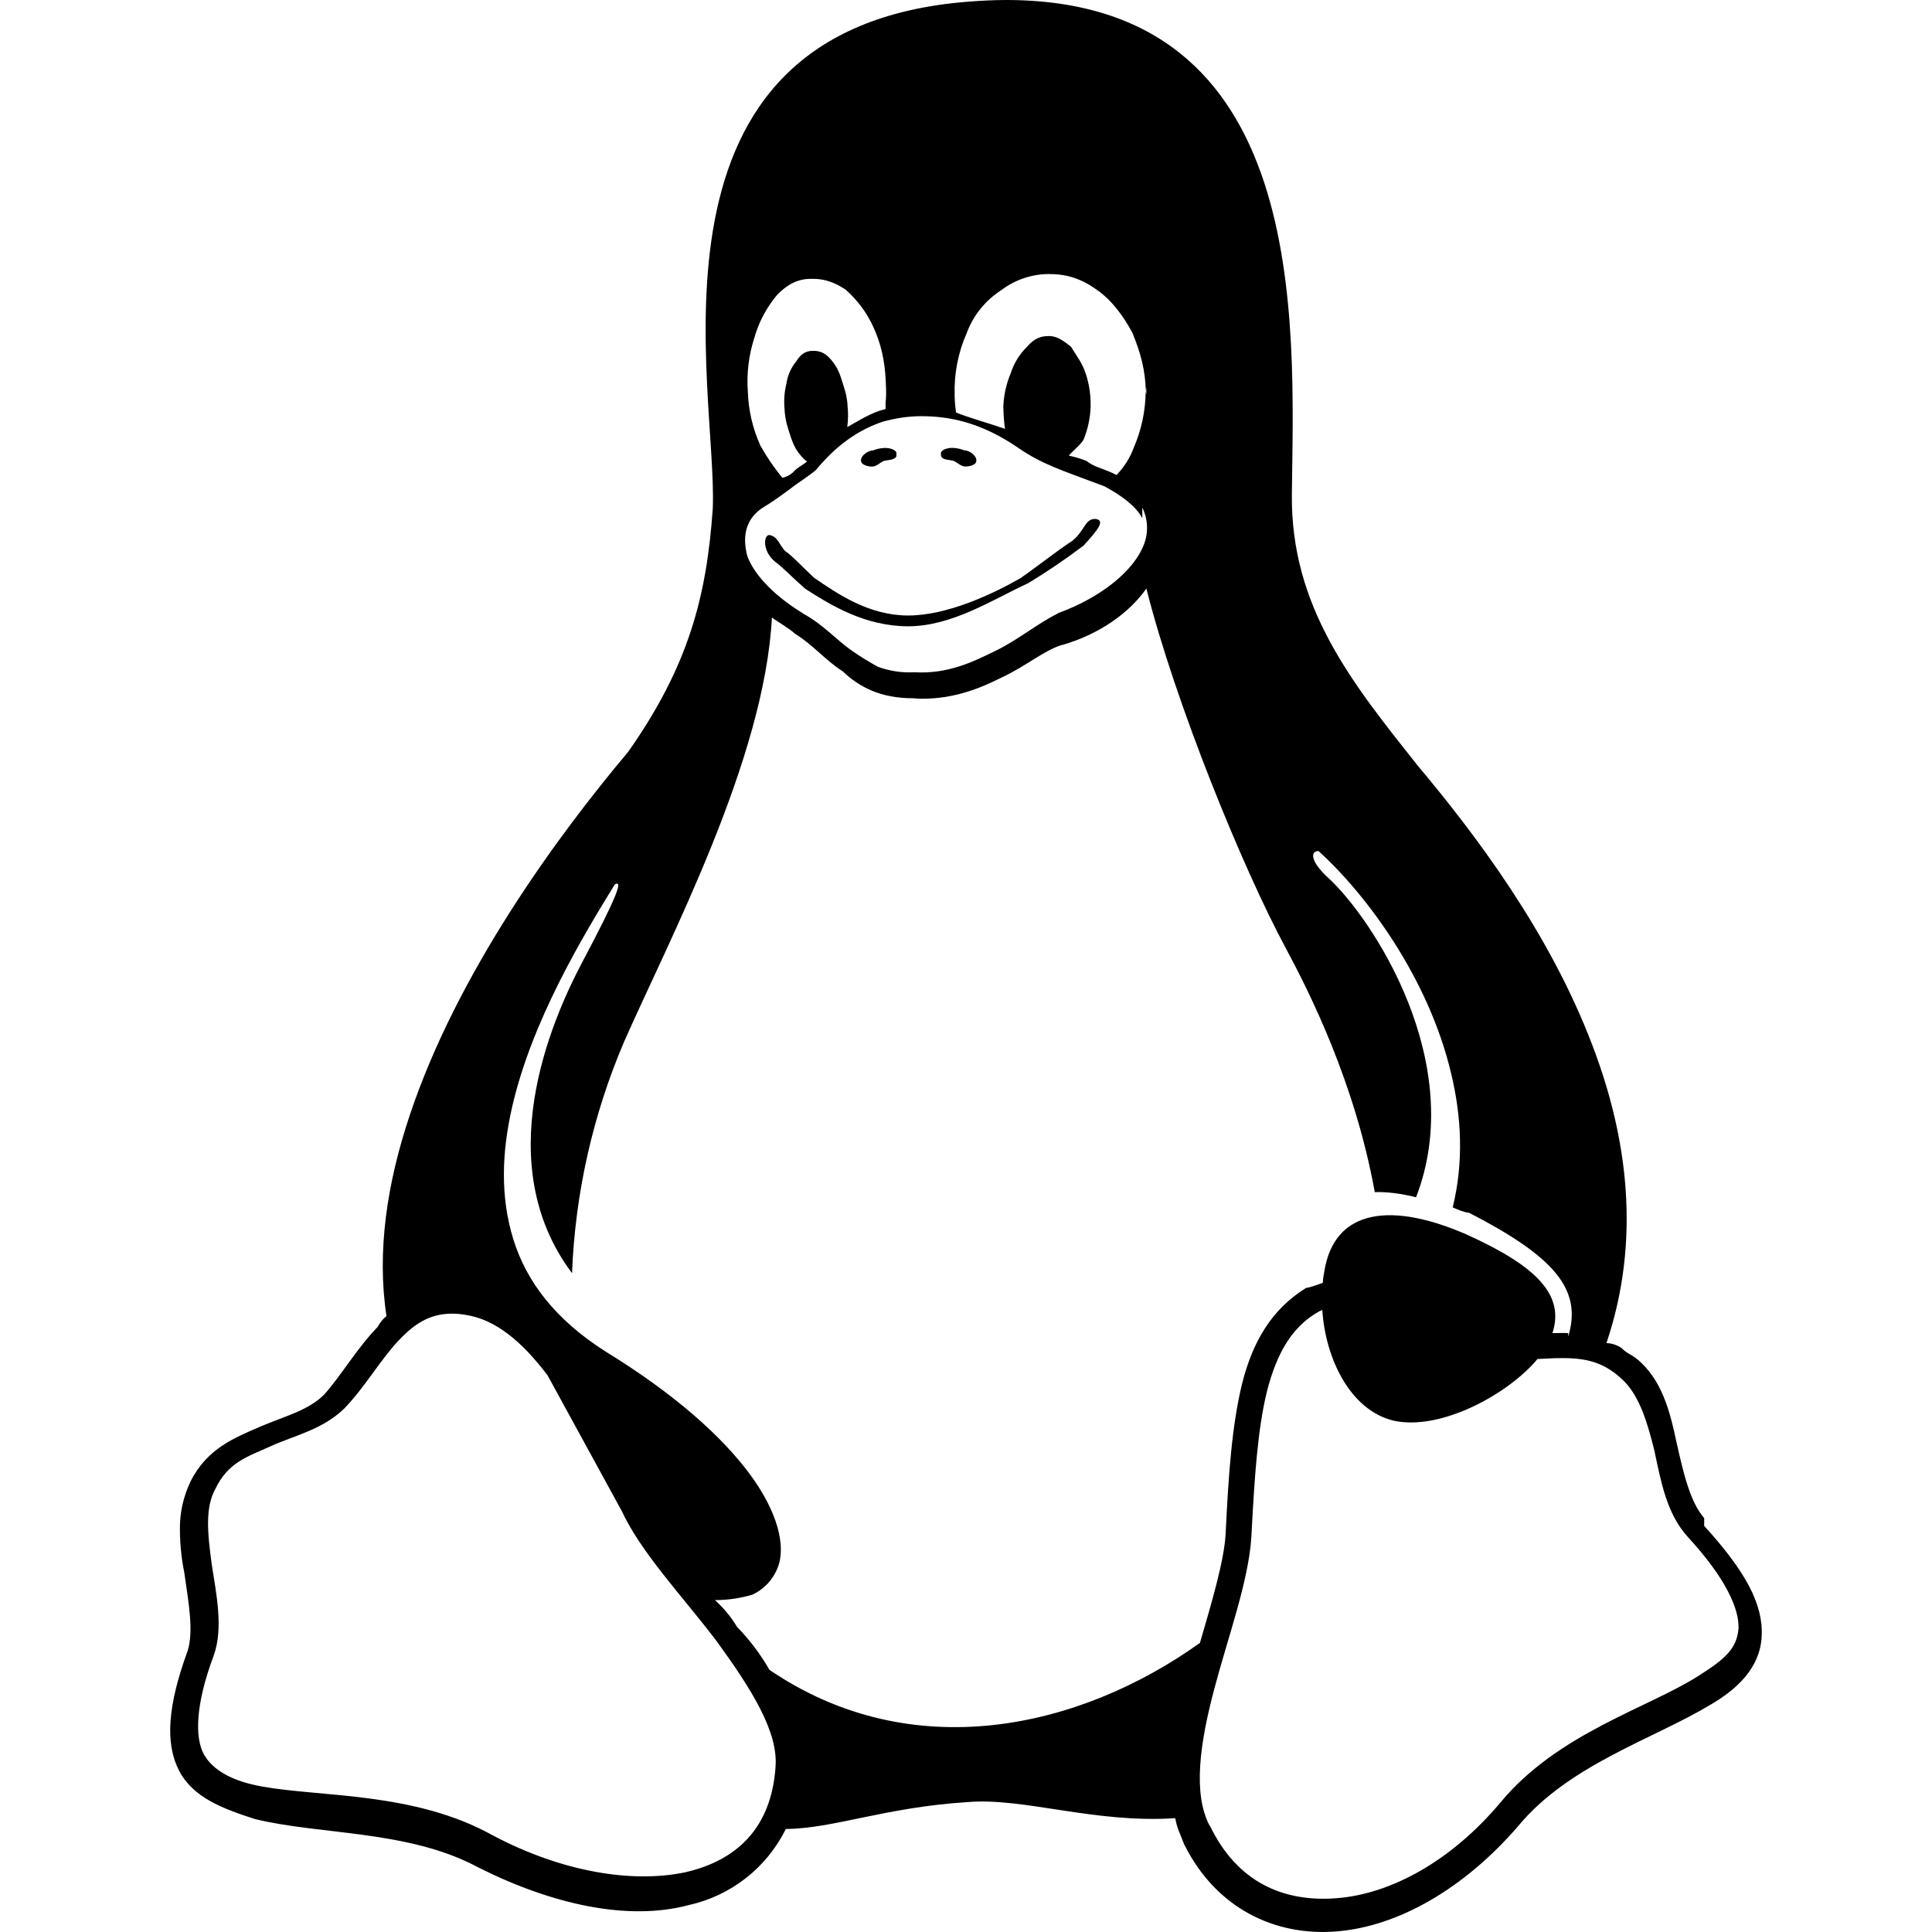
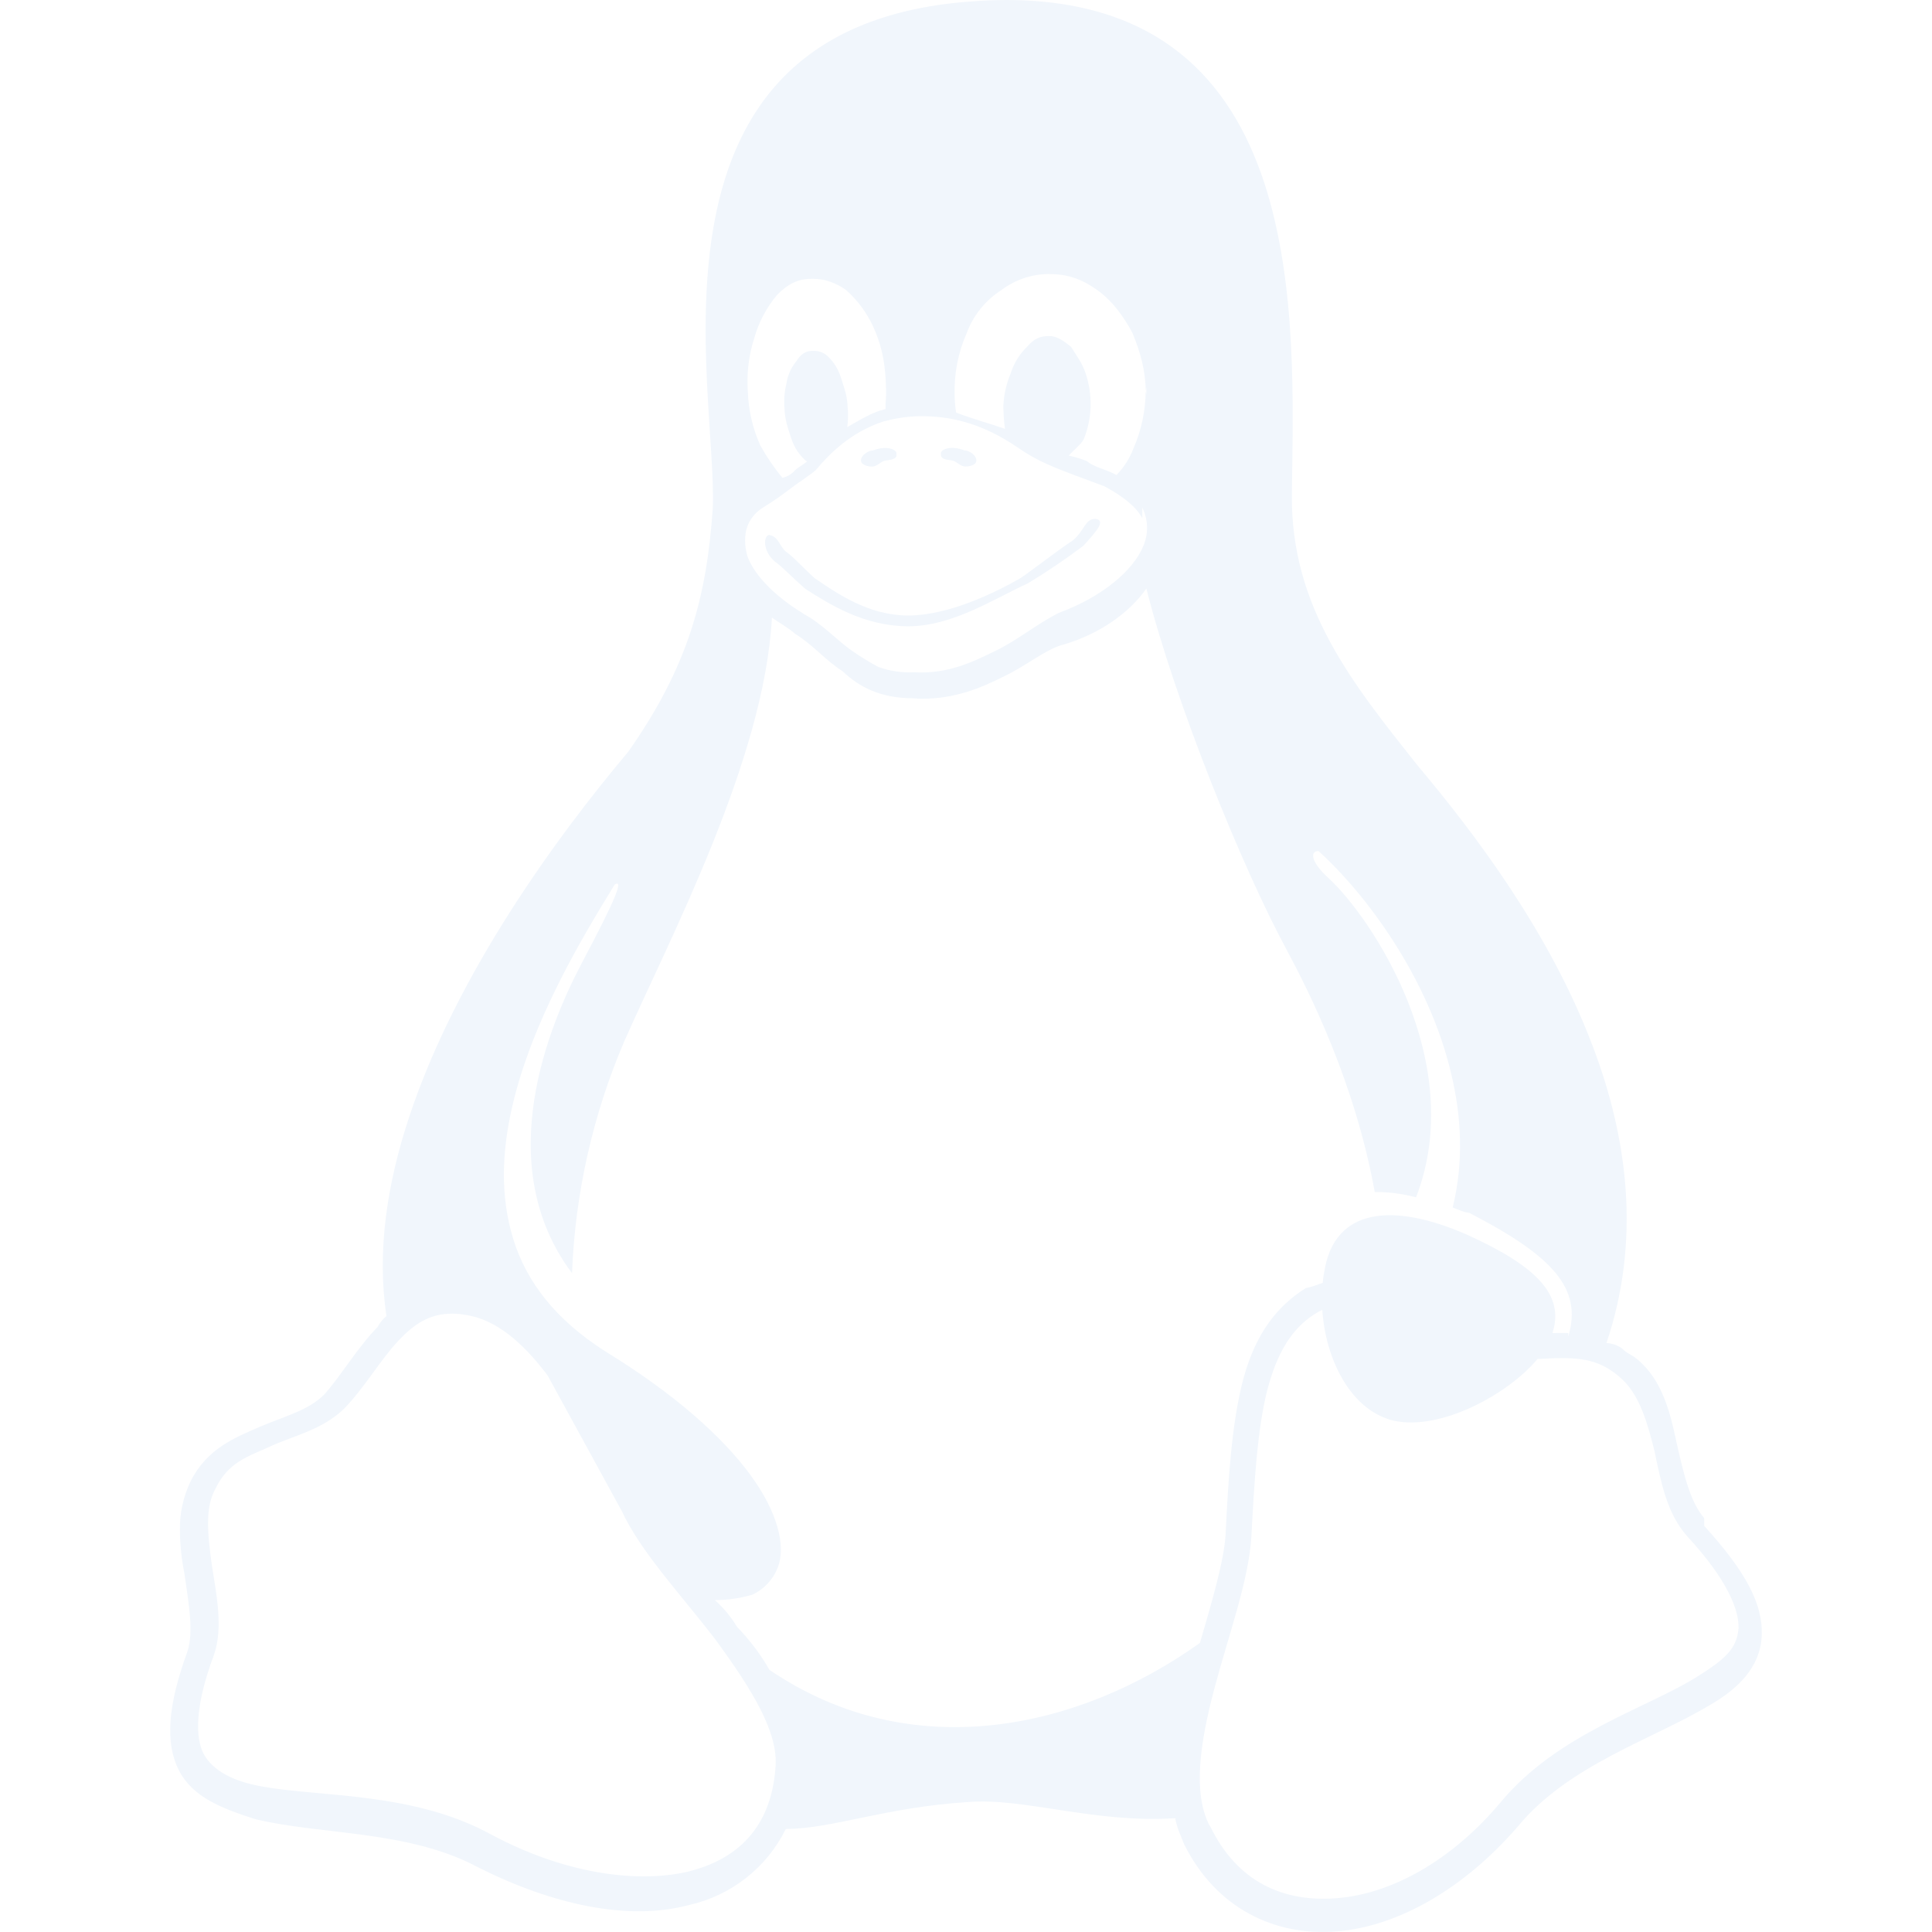
- <svg xmlns="http://www.w3.org/2000/svg" role="img" viewBox="0 0 24 24">
-   <path d="M12.504 0c-.155 0-.315.008-.48.021-4.226.333-3.105 4.807-3.17 6.298-.076 1.092-.3 1.953-1.05 3.02-.885 1.051-2.127 2.75-2.716 4.521-.278.832-.41 1.684-.287 2.489a.424.424 0 00-.11.135c-.26.268-.45.6-.663.839-.199.199-.485.267-.797.4-.313.136-.658.269-.864.68-.09.189-.136.394-.132.602 0 .199.027.4.055.536.058.399.116.728.04.97-.249.68-.28 1.145-.106 1.484.174.334.535.47.94.601.81.2 1.91.135 2.774.6.926.466 1.866.67 2.616.47.526-.116.97-.464 1.208-.946.587-.003 1.23-.269 2.26-.334.699-.058 1.574.267 2.577.2.025.134.063.198.114.333l.003.003c.391.778 1.113 1.132 1.884 1.071.771-.06 1.592-.536 2.257-1.306.631-.765 1.683-1.084 2.378-1.503.348-.199.629-.469.649-.853.023-.4-.2-.811-.714-1.376v-.097l-.003-.003c-.17-.2-.25-.535-.338-.926-.085-.401-.182-.786-.492-1.046h-.003c-.059-.054-.123-.067-.188-.135a.357.357 0 00-.19-.064c.431-1.278.264-2.55-.173-3.694-.533-1.41-1.465-2.638-2.175-3.483-.796-1.005-1.576-1.957-1.56-3.368.026-2.152.236-6.133-3.544-6.139zm.529 3.405h.013c.213 0 .396.062.584.198.19.135.33.332.438.533.105.259.158.459.166.724 0-.02.006-.04.006-.06v.105a.086.086 0 01-.004-.021l-.004-.024a1.807 1.807 0 01-.15.706.953.953 0 01-.213.335.71.71 0 00-.088-.042c-.104-.045-.198-.064-.284-.133a1.312 1.312 0 00-.22-.066c.05-.06.146-.133.183-.198.053-.128.082-.264.088-.402v-.02a1.21 1.21 0 00-.061-.4c-.045-.134-.101-.2-.183-.333-.084-.066-.167-.132-.267-.132h-.016c-.093 0-.176.03-.262.132a.8.8 0 00-.205.334 1.18 1.18 0 00-.09.4v.019c.002.089.008.179.02.267-.193-.067-.438-.135-.607-.202a1.635 1.635 0 01-.018-.2v-.02a1.772 1.772 0 01.15-.768c.082-.22.232-.406.43-.533a.985.985 0 01.594-.2zm-2.962.059h.036c.142 0 .27.048.399.135.146.129.264.288.344.465.09.199.14.4.153.667v.004c.007.134.006.2-.002.266v.08c-.03.007-.056.018-.083.024-.152.055-.274.135-.393.2.012-.09.013-.18.003-.267v-.015c-.012-.133-.04-.2-.082-.333a.613.613 0 00-.166-.267.248.248 0 00-.183-.064h-.021c-.071.006-.13.04-.186.132a.552.552 0 00-.12.27.944.944 0 00-.023.33v.015c.012.135.037.2.08.334.046.134.098.2.166.268.01.009.02.018.034.024-.07.057-.117.07-.176.136a.304.304 0 01-.131.068 2.62 2.62 0 01-.275-.402 1.772 1.772 0 01-.155-.667 1.759 1.759 0 01.08-.668 1.43 1.43 0 01.283-.535c.128-.133.26-.2.418-.2zm1.37 1.706c.332 0 .733.065 1.216.399.293.2.523.269 1.052.468h.003c.255.136.405.266.478.399v-.131a.571.571 0 01.016.47c-.123.31-.516.643-1.063.842v.002c-.268.135-.501.333-.775.465-.276.135-.588.292-1.012.267a1.139 1.139 0 01-.448-.067 3.566 3.566 0 01-.322-.198c-.195-.135-.363-.332-.612-.465v-.005h-.005c-.4-.246-.616-.512-.686-.71-.07-.268-.005-.47.193-.6.224-.135.38-.271.483-.336.104-.074.143-.102.176-.131h.002v-.003c.169-.202.436-.47.839-.601.139-.036.294-.065.466-.065zm2.8 2.142c.358 1.417 1.196 3.475 1.735 4.473.286.534.855 1.659 1.102 3.024.156-.005.33.018.513.064.646-1.671-.546-3.467-1.089-3.966-.22-.2-.232-.335-.123-.335.59.534 1.365 1.572 1.646 2.757.13.535.16 1.104.021 1.67.067.028.135.06.205.067 1.032.534 1.413.938 1.23 1.537v-.043c-.06-.003-.12 0-.18 0h-.016c.151-.467-.182-.825-1.065-1.224-.915-.4-1.646-.336-1.77.465-.008.043-.013.066-.018.135-.068.023-.139.053-.209.064-.43.268-.662.669-.793 1.187-.13.533-.17 1.156-.205 1.869v.003c-.02.334-.17.838-.319 1.35-1.5 1.072-3.58 1.538-5.348.334a2.645 2.645 0 00-.402-.533 1.45 1.45 0 00-.275-.333c.182 0 .338-.03.465-.067a.615.615 0 00.314-.334c.108-.267 0-.697-.345-1.163-.345-.467-.931-.995-1.788-1.521-.63-.4-.986-.87-1.15-1.396-.165-.534-.143-1.085-.015-1.645.245-1.07.873-2.11 1.274-2.763.107-.065.037.135-.408.974-.396.751-1.14 2.497-.122 3.854a8.123 8.123 0 01.647-2.876c.564-1.278 1.743-3.504 1.836-5.268.048.036.217.135.289.202.218.133.38.333.59.465.21.201.477.335.876.335.039.003.075.006.11.006.412 0 .73-.134.997-.268.29-.134.52-.334.74-.4h.005c.467-.135.835-.402 1.044-.7zm2.185 8.958c.037.6.343 1.245.882 1.377.588.134 1.434-.333 1.791-.765l.211-.01c.315-.007.577.01.847.268l.003.003c.208.199.305.53.391.876.085.4.154.78.409 1.066.486.527.645.906.636 1.14l.003-.007v.018l-.003-.012c-.015.262-.185.396-.498.595-.63.401-1.746.712-2.457 1.57-.618.737-1.37 1.14-2.036 1.191-.664.053-1.237-.2-1.574-.898l-.005-.003c-.21-.4-.12-1.025.056-1.69.176-.668.428-1.344.463-1.897.037-.714.076-1.335.195-1.814.12-.465.308-.797.641-.984l.045-.022zm-10.814.049h.01c.053 0 .105.005.157.014.376.055.706.333 1.023.752l.91 1.664.003.003c.243.533.754 1.064 1.189 1.637.434.598.77 1.131.729 1.57v.006c-.057.744-.48 1.148-1.125 1.294-.645.135-1.52.002-2.395-.464-.968-.536-2.118-.469-2.857-.602-.369-.066-.61-.2-.723-.4-.11-.2-.113-.602.123-1.23v-.004l.002-.003c.117-.334.03-.752-.027-1.118-.055-.401-.083-.71.043-.94.16-.334.396-.4.69-.533.294-.135.64-.202.915-.47h.002v-.002c.256-.268.445-.601.668-.838.19-.201.38-.336.663-.336zm7.159-9.074c-.435.201-.945.535-1.488.535-.542 0-.97-.267-1.28-.466-.154-.134-.28-.268-.373-.335-.164-.134-.144-.333-.074-.333.109.016.129.134.199.2.096.066.215.2.36.333.292.2.68.467 1.167.467.485 0 1.053-.267 1.398-.466.195-.135.445-.334.648-.467.156-.136.149-.267.279-.267.128.016.034.134-.147.332a8.097 8.097 0 01-.69.468zm-1.082-1.583V5.64c-.006-.02.013-.042.029-.05.074-.043.18-.027.26.004.063 0 .16.067.15.135-.006.049-.085.066-.135.066-.055 0-.092-.043-.141-.068-.052-.018-.146-.008-.163-.065zm-.551 0c-.02.058-.113.049-.166.066-.047.025-.086.068-.14.068-.05 0-.13-.02-.136-.068-.01-.066.088-.133.15-.133.08-.031.184-.047.259-.005.019.009.036.03.03.05v.02h.003z" />
+ <svg xmlns="http://www.w3.org/2000/svg" role="img" viewBox="0 0 24 24" version="1.1" id="svg1">
+   <defs id="defs1" />
+   <path d="M12.504 0c-.155 0-.315.008-.48.021-4.226.333-3.105 4.807-3.17 6.298-.076 1.092-.3 1.953-1.05 3.02-.885 1.051-2.127 2.75-2.716 4.521-.278.832-.41 1.684-.287 2.489a.424.424 0 00-.11.135c-.26.268-.45.6-.663.839-.199.199-.485.267-.797.4-.313.136-.658.269-.864.68-.09.189-.136.394-.132.602 0 .199.027.4.055.536.058.399.116.728.04.97-.249.68-.28 1.145-.106 1.484.174.334.535.47.94.601.81.2 1.91.135 2.774.6.926.466 1.866.67 2.616.47.526-.116.97-.464 1.208-.946.587-.003 1.23-.269 2.26-.334.699-.058 1.574.267 2.577.2.025.134.063.198.114.333l.003.003c.391.778 1.113 1.132 1.884 1.071.771-.06 1.592-.536 2.257-1.306.631-.765 1.683-1.084 2.378-1.503.348-.199.629-.469.649-.853.023-.4-.2-.811-.714-1.376v-.097l-.003-.003c-.17-.2-.25-.535-.338-.926-.085-.401-.182-.786-.492-1.046h-.003c-.059-.054-.123-.067-.188-.135a.357.357 0 00-.19-.064c.431-1.278.264-2.55-.173-3.694-.533-1.41-1.465-2.638-2.175-3.483-.796-1.005-1.576-1.957-1.56-3.368.026-2.152.236-6.133-3.544-6.139zm.529 3.405h.013c.213 0 .396.062.584.198.19.135.33.332.438.533.105.259.158.459.166.724 0-.02.006-.04.006-.06v.105a.086.086 0 01-.004-.021l-.004-.024a1.807 1.807 0 01-.15.706.953.953 0 01-.213.335.71.71 0 00-.088-.042c-.104-.045-.198-.064-.284-.133a1.312 1.312 0 00-.22-.066c.05-.06.146-.133.183-.198.053-.128.082-.264.088-.402v-.02a1.21 1.21 0 00-.061-.4c-.045-.134-.101-.2-.183-.333-.084-.066-.167-.132-.267-.132h-.016c-.093 0-.176.03-.262.132a.8.8 0 00-.205.334 1.18 1.18 0 00-.09.4v.019c.002.089.008.179.02.267-.193-.067-.438-.135-.607-.202a1.635 1.635 0 01-.018-.2v-.02a1.772 1.772 0 01.15-.768c.082-.22.232-.406.43-.533a.985.985 0 01.594-.2zm-2.962.059h.036c.142 0 .27.048.399.135.146.129.264.288.344.465.09.199.14.4.153.667v.004c.007.134.006.2-.002.266v.08c-.03.007-.056.018-.083.024-.152.055-.274.135-.393.2.012-.09.013-.18.003-.267v-.015c-.012-.133-.04-.2-.082-.333a.613.613 0 00-.166-.267.248.248 0 00-.183-.064h-.021c-.071.006-.13.04-.186.132a.552.552 0 00-.12.27.944.944 0 00-.023.33v.015c.012.135.037.2.08.334.046.134.098.2.166.268.01.009.02.018.034.024-.07.057-.117.07-.176.136a.304.304 0 01-.131.068 2.62 2.62 0 01-.275-.402 1.772 1.772 0 01-.155-.667 1.759 1.759 0 01.08-.668 1.43 1.43 0 01.283-.535c.128-.133.26-.2.418-.2zm1.37 1.706c.332 0 .733.065 1.216.399.293.2.523.269 1.052.468h.003c.255.136.405.266.478.399v-.131a.571.571 0 01.016.47c-.123.31-.516.643-1.063.842v.002c-.268.135-.501.333-.775.465-.276.135-.588.292-1.012.267a1.139 1.139 0 01-.448-.067 3.566 3.566 0 01-.322-.198c-.195-.135-.363-.332-.612-.465v-.005h-.005c-.4-.246-.616-.512-.686-.71-.07-.268-.005-.47.193-.6.224-.135.38-.271.483-.336.104-.074.143-.102.176-.131h.002v-.003c.169-.202.436-.47.839-.601.139-.036.294-.065.466-.065zm2.8 2.142c.358 1.417 1.196 3.475 1.735 4.473.286.534.855 1.659 1.102 3.024.156-.005.33.018.513.064.646-1.671-.546-3.467-1.089-3.966-.22-.2-.232-.335-.123-.335.59.534 1.365 1.572 1.646 2.757.13.535.16 1.104.021 1.67.067.028.135.06.205.067 1.032.534 1.413.938 1.23 1.537v-.043c-.06-.003-.12 0-.18 0h-.016c.151-.467-.182-.825-1.065-1.224-.915-.4-1.646-.336-1.77.465-.008.043-.013.066-.018.135-.068.023-.139.053-.209.064-.43.268-.662.669-.793 1.187-.13.533-.17 1.156-.205 1.869v.003c-.02.334-.17.838-.319 1.35-1.5 1.072-3.58 1.538-5.348.334a2.645 2.645 0 00-.402-.533 1.45 1.45 0 00-.275-.333c.182 0 .338-.03.465-.067a.615.615 0 00.314-.334c.108-.267 0-.697-.345-1.163-.345-.467-.931-.995-1.788-1.521-.63-.4-.986-.87-1.15-1.396-.165-.534-.143-1.085-.015-1.645.245-1.07.873-2.11 1.274-2.763.107-.065.037.135-.408.974-.396.751-1.14 2.497-.122 3.854a8.123 8.123 0 01.647-2.876c.564-1.278 1.743-3.504 1.836-5.268.048.036.217.135.289.202.218.133.38.333.59.465.21.201.477.335.876.335.039.003.075.006.11.006.412 0 .73-.134.997-.268.29-.134.52-.334.74-.4h.005c.467-.135.835-.402 1.044-.7zm2.185 8.958c.037.6.343 1.245.882 1.377.588.134 1.434-.333 1.791-.765l.211-.01c.315-.007.577.01.847.268l.003.003c.208.199.305.53.391.876.085.4.154.78.409 1.066.486.527.645.906.636 1.14l.003-.007v.018l-.003-.012c-.015.262-.185.396-.498.595-.63.401-1.746.712-2.457 1.57-.618.737-1.37 1.14-2.036 1.191-.664.053-1.237-.2-1.574-.898l-.005-.003c-.21-.4-.12-1.025.056-1.69.176-.668.428-1.344.463-1.897.037-.714.076-1.335.195-1.814.12-.465.308-.797.641-.984l.045-.022zm-10.814.049h.01c.053 0 .105.005.157.014.376.055.706.333 1.023.752l.91 1.664.003.003c.243.533.754 1.064 1.189 1.637.434.598.77 1.131.729 1.57v.006c-.057.744-.48 1.148-1.125 1.294-.645.135-1.52.002-2.395-.464-.968-.536-2.118-.469-2.857-.602-.369-.066-.61-.2-.723-.4-.11-.2-.113-.602.123-1.23v-.004l.002-.003c.117-.334.03-.752-.027-1.118-.055-.401-.083-.71.043-.94.16-.334.396-.4.69-.533.294-.135.64-.202.915-.47h.002v-.002c.256-.268.445-.601.668-.838.19-.201.38-.336.663-.336zm7.159-9.074c-.435.201-.945.535-1.488.535-.542 0-.97-.267-1.28-.466-.154-.134-.28-.268-.373-.335-.164-.134-.144-.333-.074-.333.109.016.129.134.199.2.096.066.215.2.36.333.292.2.68.467 1.167.467.485 0 1.053-.267 1.398-.466.195-.135.445-.334.648-.467.156-.136.149-.267.279-.267.128.016.034.134-.147.332a8.097 8.097 0 01-.69.468zm-1.082-1.583V5.64c-.006-.02.013-.042.029-.05.074-.043.18-.027.26.004.063 0 .16.067.15.135-.006.049-.085.066-.135.066-.055 0-.092-.043-.141-.068-.052-.018-.146-.008-.163-.065zm-.551 0c-.02.058-.113.049-.166.066-.047.025-.086.068-.14.068-.05 0-.13-.02-.136-.068-.01-.066.088-.133.15-.133.08-.031.184-.047.259-.005.019.009.036.03.03.05v.02h.003z" id="path1" style="fill:#f1f6fc;fill-opacity:1" />
</svg>
